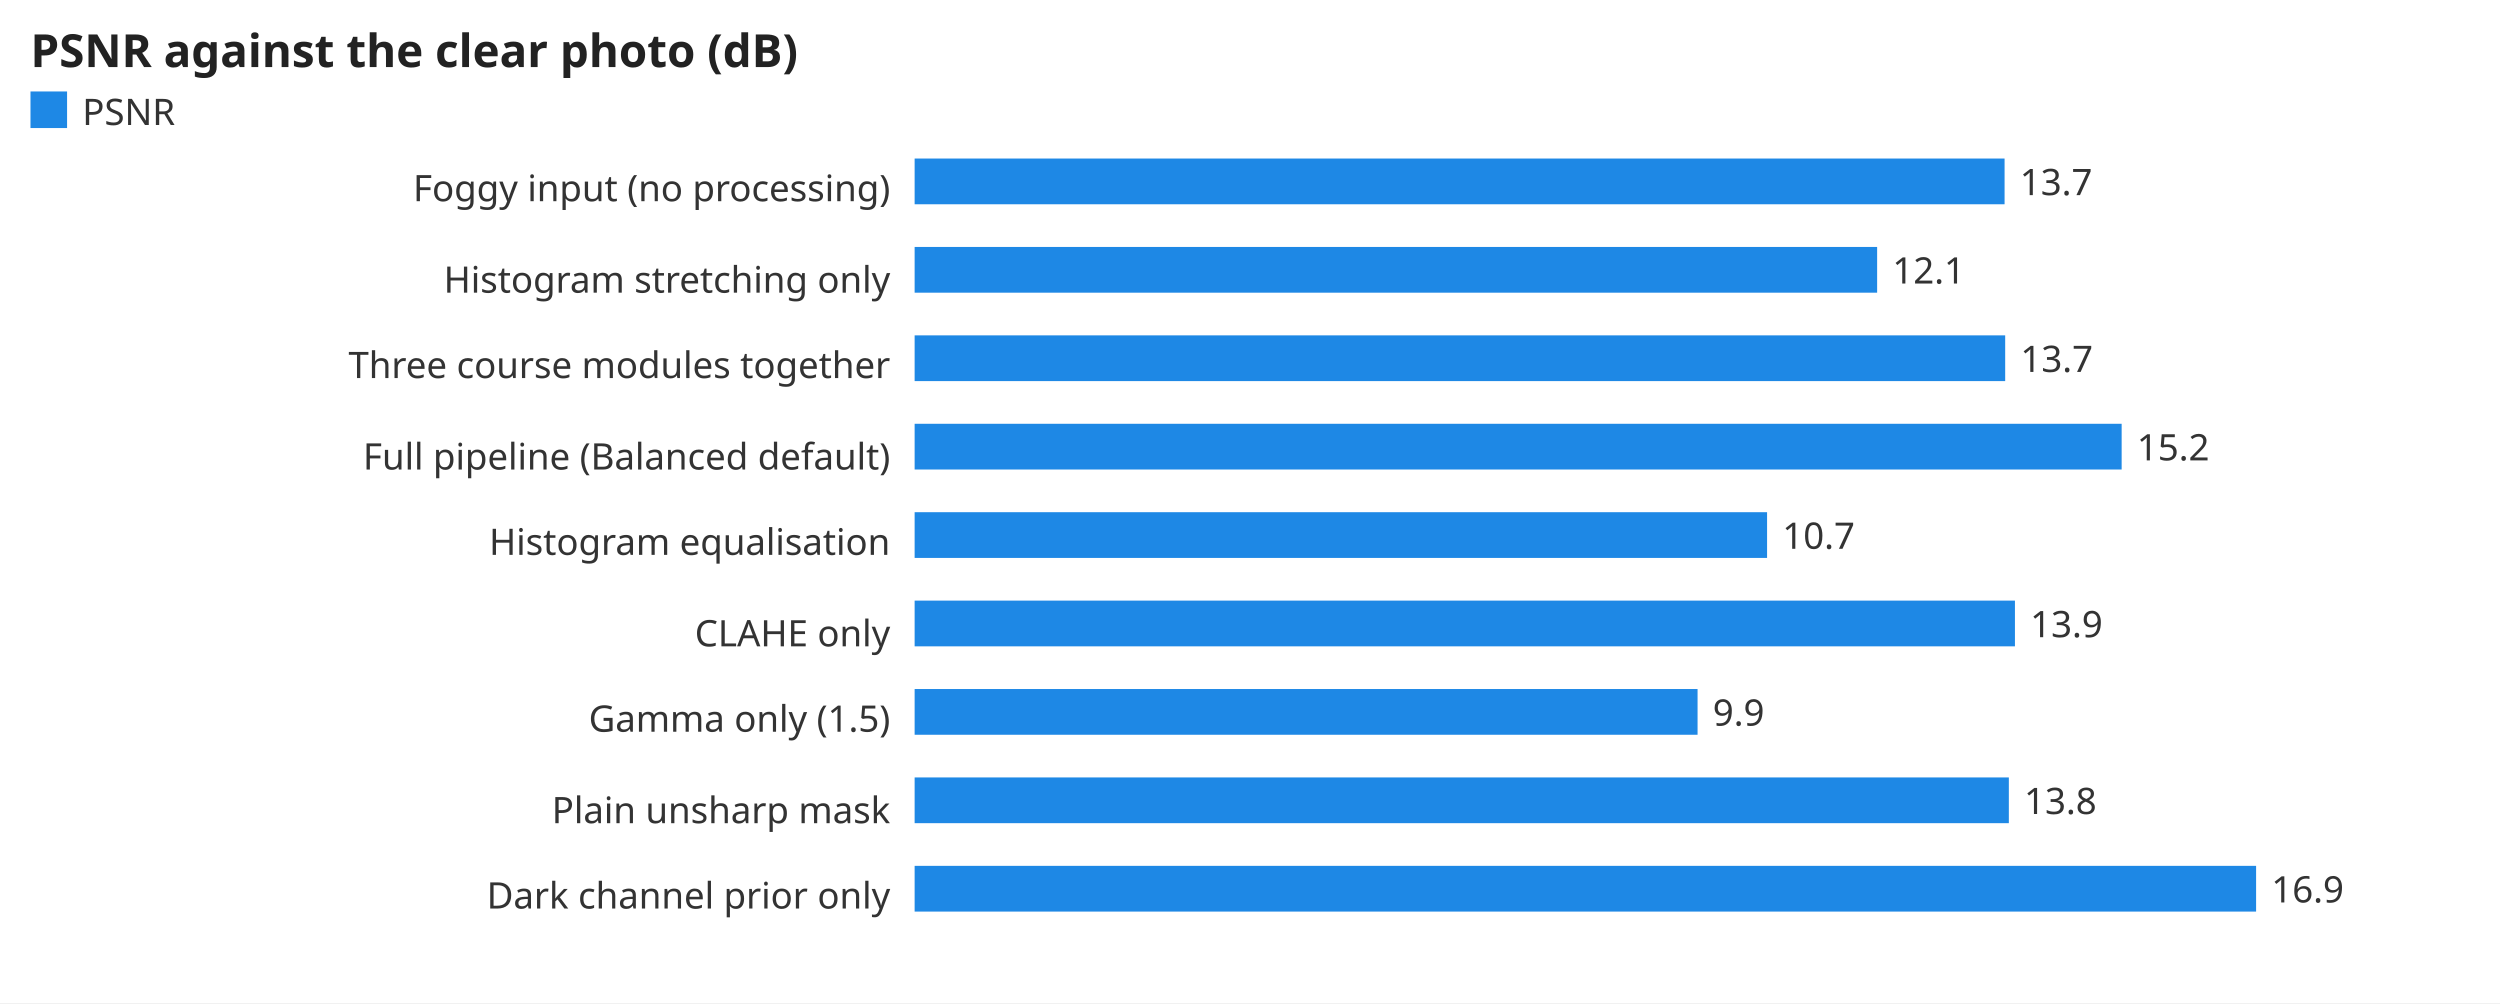
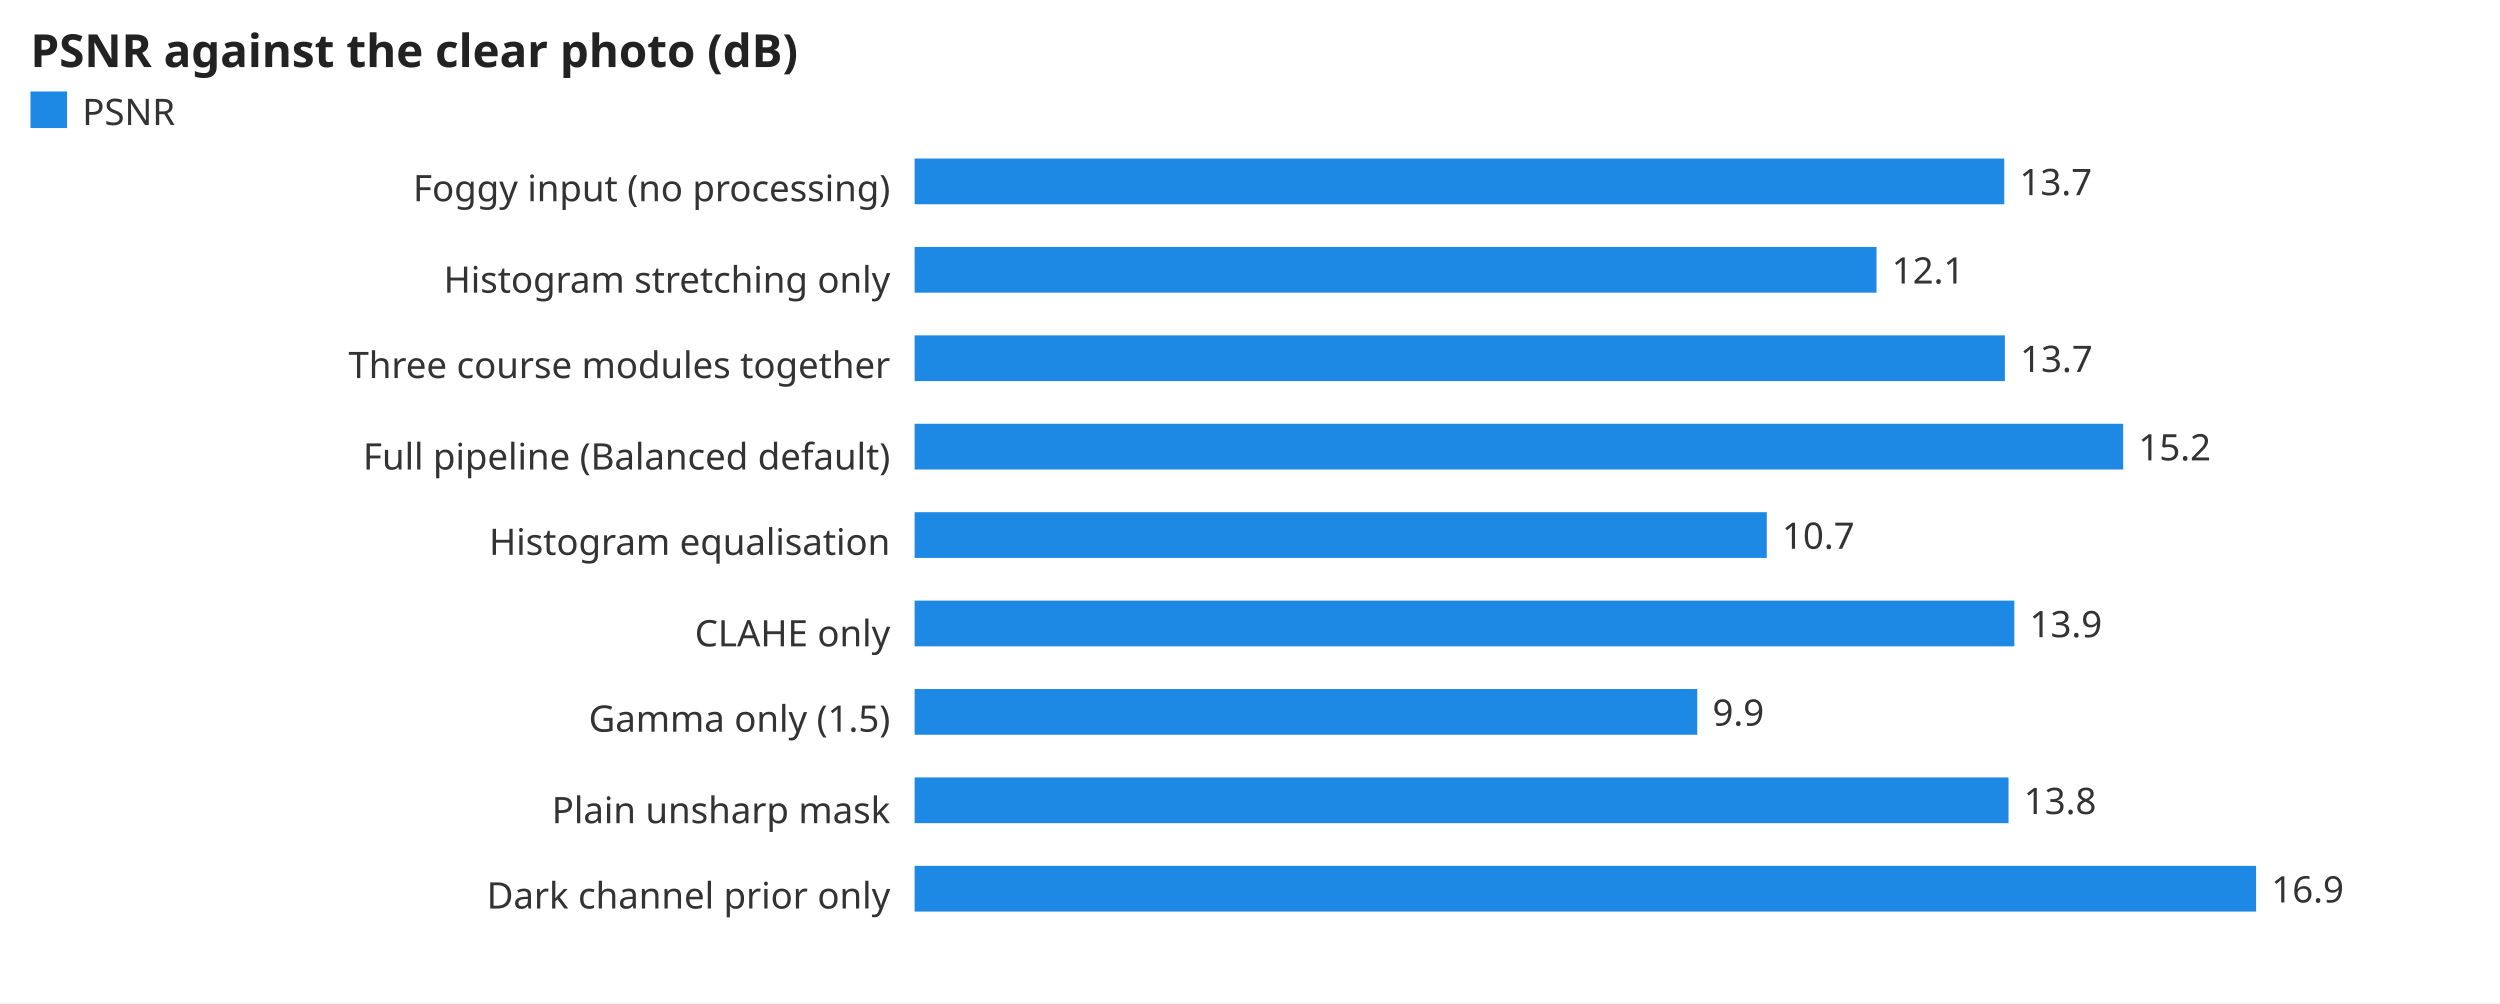
<svg xmlns="http://www.w3.org/2000/svg" viewBox="0 0 820 329" font-family="sans-serif" font-size="12">
  <rect width="820" height="329" fill="#ffffff" />
  <text x="10" y="22" font-size="15" font-weight="bold" fill="#222">PSNR against the clear photo (dB)</text>
  <rect x="10" y="30" width="12" height="12" fill="#1e88e5" />
  <text x="27" y="41" fill="#333" transform="translate(0,0)">PSNR</text>
  <text x="292" y="66" text-anchor="end" fill="#333">Foggy input (no processing)</text>
-   <rect x="300" y="52" width="357.5" height="15" fill="#1e88e5" />
-   <text x="662.5" y="64" fill="#333">13.7</text>
+   <rect x="300" y="52" width="357.4" height="15" fill="#1e88e5" />
+   <text x="662.4" y="64" fill="#333">13.7</text>
  <text x="292" y="96" text-anchor="end" fill="#333">Histogram stretching only</text>
-   <rect x="300" y="81" width="315.7" height="15" fill="#1e88e5" />
-   <text x="620.7" y="93" fill="#333">12.1</text>
+   <rect x="300" y="81" width="315.5" height="15" fill="#1e88e5" />
+   <text x="620.5" y="93" fill="#333">12.1</text>
  <text x="292" y="124" text-anchor="end" fill="#333">Three course modules together</text>
-   <rect x="300" y="110" width="357.7" height="15" fill="#1e88e5" />
-   <text x="662.7" y="122" fill="#333">13.7</text>
+   <rect x="300" y="110" width="357.6" height="15" fill="#1e88e5" />
+   <text x="662.6" y="122" fill="#333">13.7</text>
  <text x="292" y="154" text-anchor="end" fill="#333">Full pipeline (Balanced default)</text>
-   <rect x="300" y="139" width="395.9" height="15" fill="#1e88e5" />
-   <text x="700.9" y="151" fill="#333">15.2</text>
+   <rect x="300" y="139" width="396.4" height="15" fill="#1e88e5" />
+   <text x="701.4" y="151" fill="#333">15.2</text>
  <text x="292" y="182" text-anchor="end" fill="#333">Histogram equalisation</text>
-   <rect x="300" y="168" width="279.6" height="15" fill="#1e88e5" />
-   <text x="584.6" y="180" fill="#333">10.7</text>
+   <rect x="300" y="168" width="279.5" height="15" fill="#1e88e5" />
+   <text x="584.5" y="180" fill="#333">10.7</text>
  <text x="292" y="212" text-anchor="end" fill="#333">CLAHE only</text>
-   <rect x="300" y="197" width="360.9" height="15" fill="#1e88e5" />
-   <text x="665.9" y="209" fill="#333">13.9</text>
+   <rect x="300" y="197" width="360.7" height="15" fill="#1e88e5" />
+   <text x="665.7" y="209" fill="#333">13.9</text>
  <text x="292" y="240" text-anchor="end" fill="#333">Gamma only (1.5)</text>
-   <rect x="300" y="226" width="256.8" height="15" fill="#1e88e5" />
-   <text x="561.8" y="238" fill="#333">9.9</text>
+   <rect x="300" y="226" width="256.7" height="15" fill="#1e88e5" />
+   <text x="561.7" y="238" fill="#333">9.9</text>
  <text x="292" y="270" text-anchor="end" fill="#333">Plain unsharp mask</text>
-   <rect x="300" y="255" width="358.9" height="15" fill="#1e88e5" />
-   <text x="663.9" y="267" fill="#333">13.8</text>
+   <rect x="300" y="255" width="358.8" height="15" fill="#1e88e5" />
+   <text x="663.8" y="267" fill="#333">13.8</text>
  <text x="292" y="298" text-anchor="end" fill="#333">Dark channel prior only</text>
  <rect x="300" y="284" width="440.0" height="15" fill="#1e88e5" />
  <text x="745.0" y="296" fill="#333">16.9</text>
</svg>
